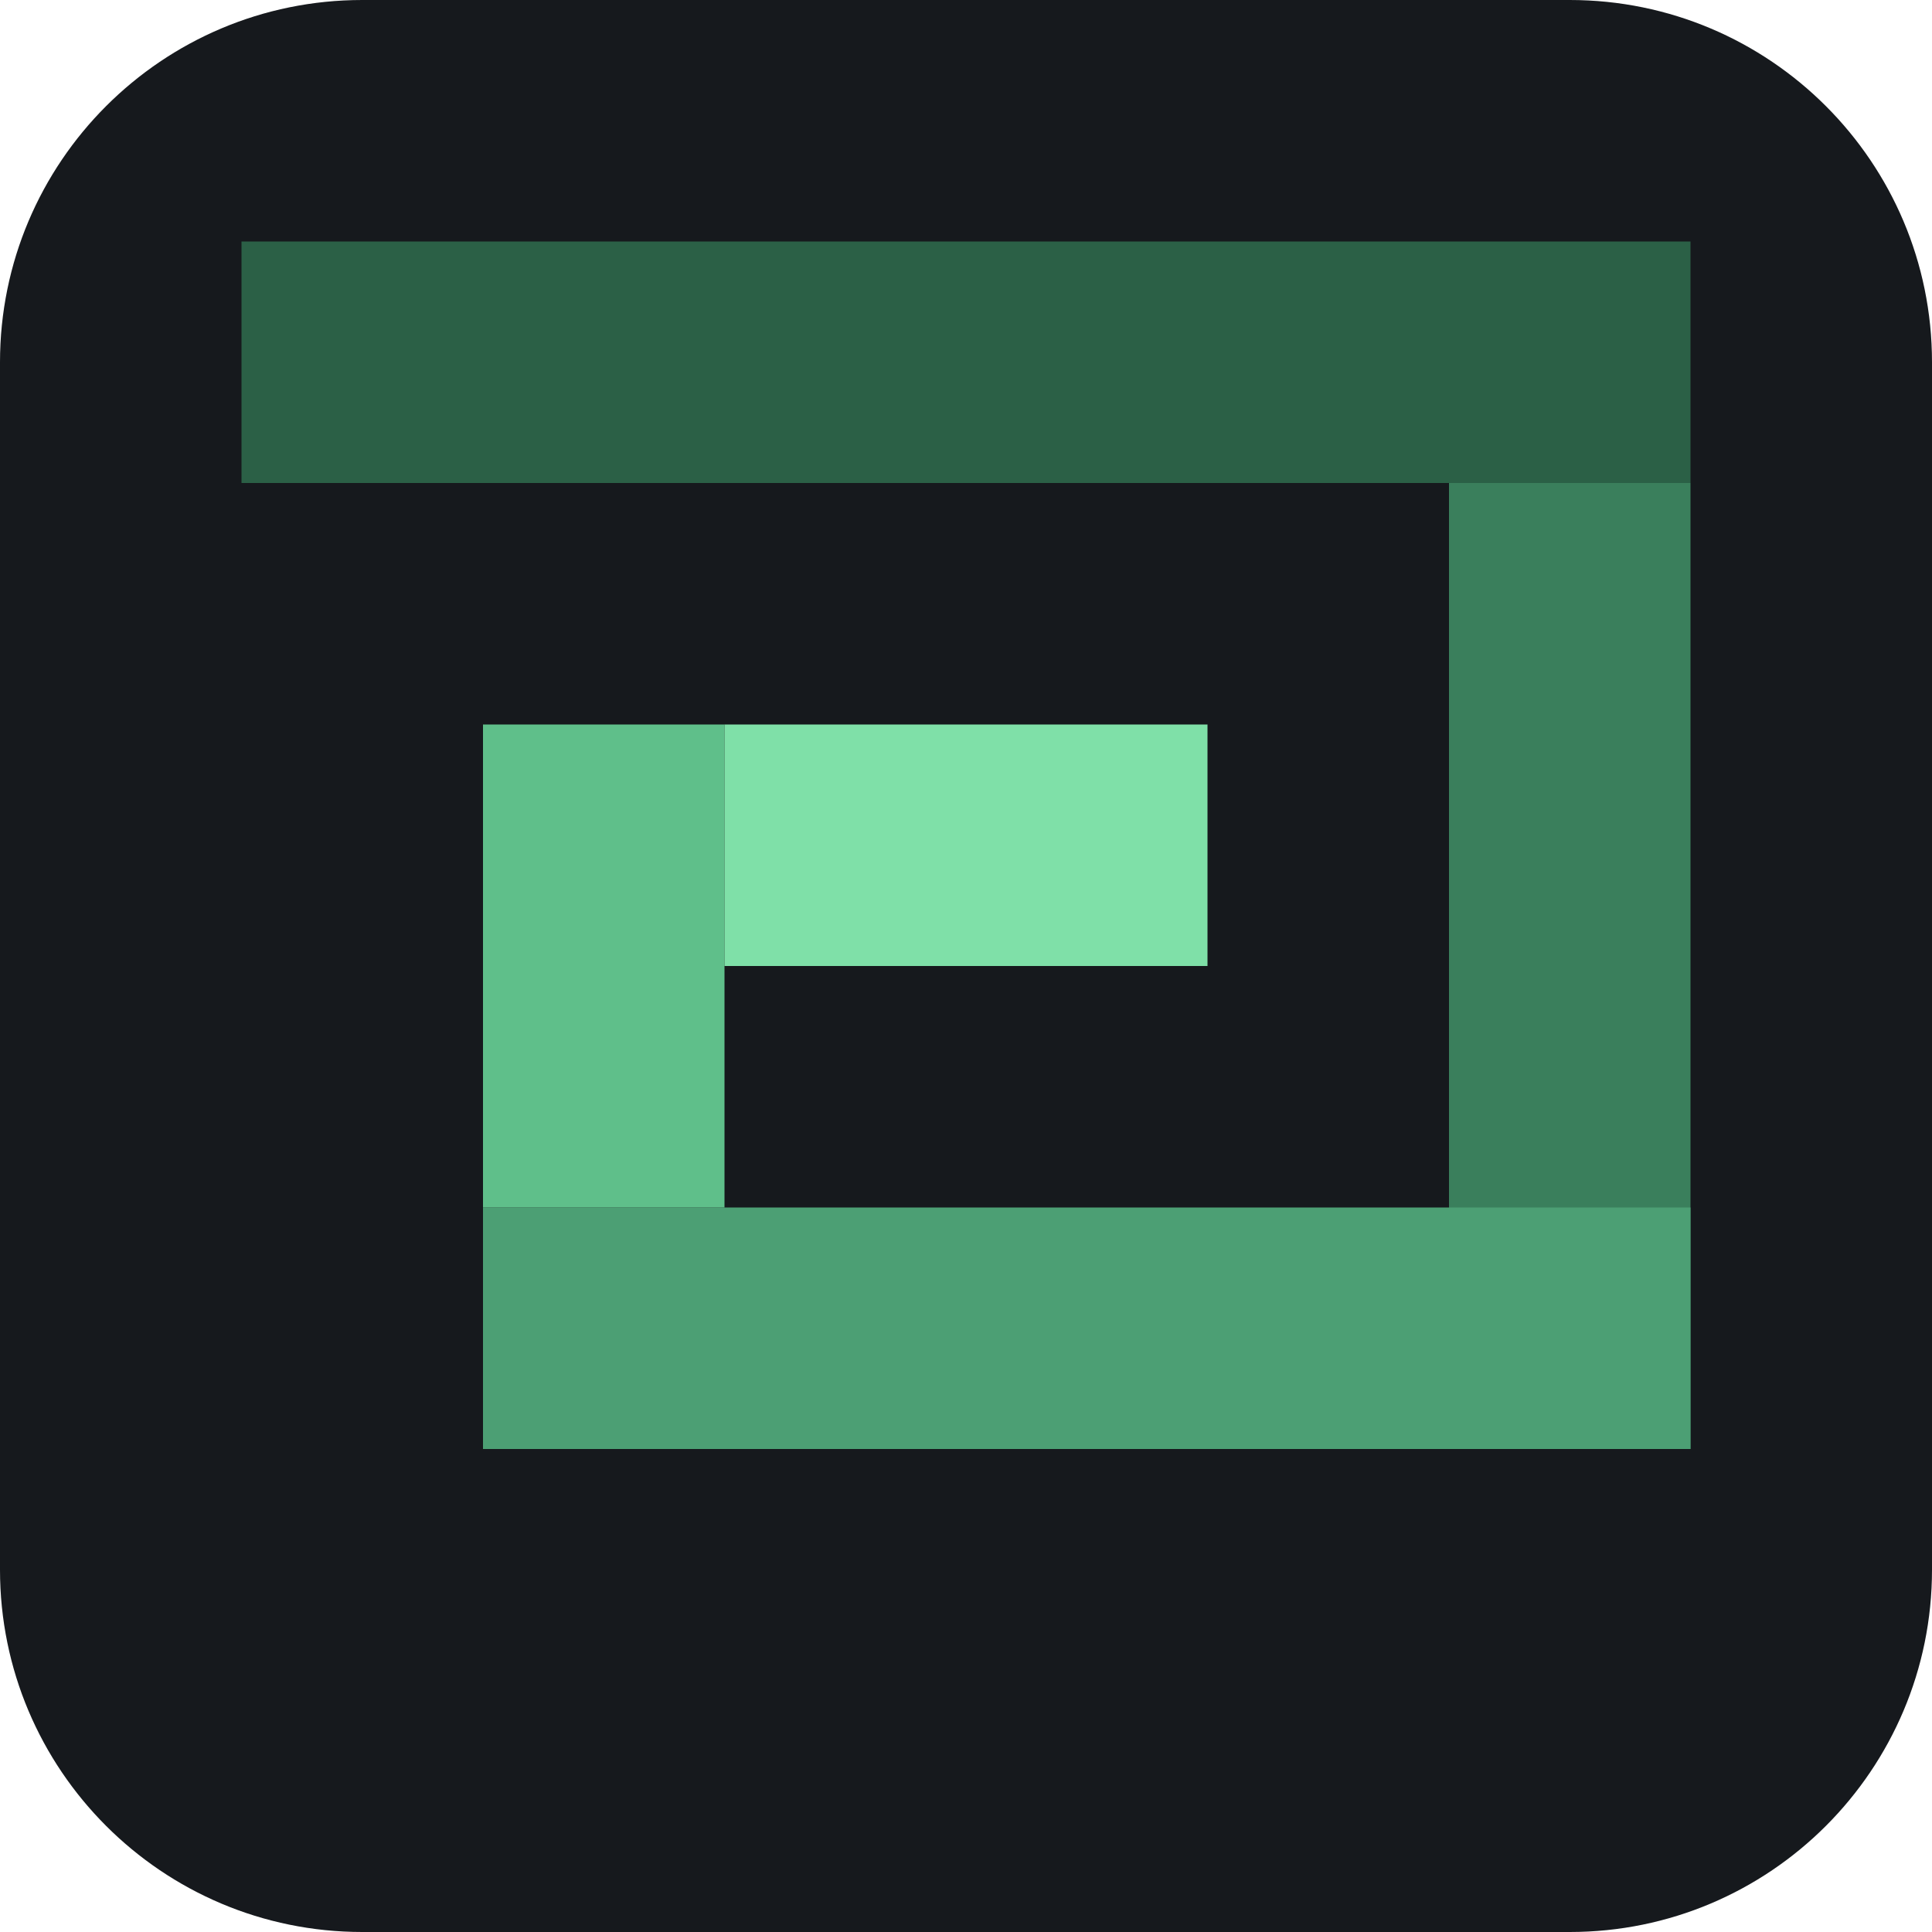
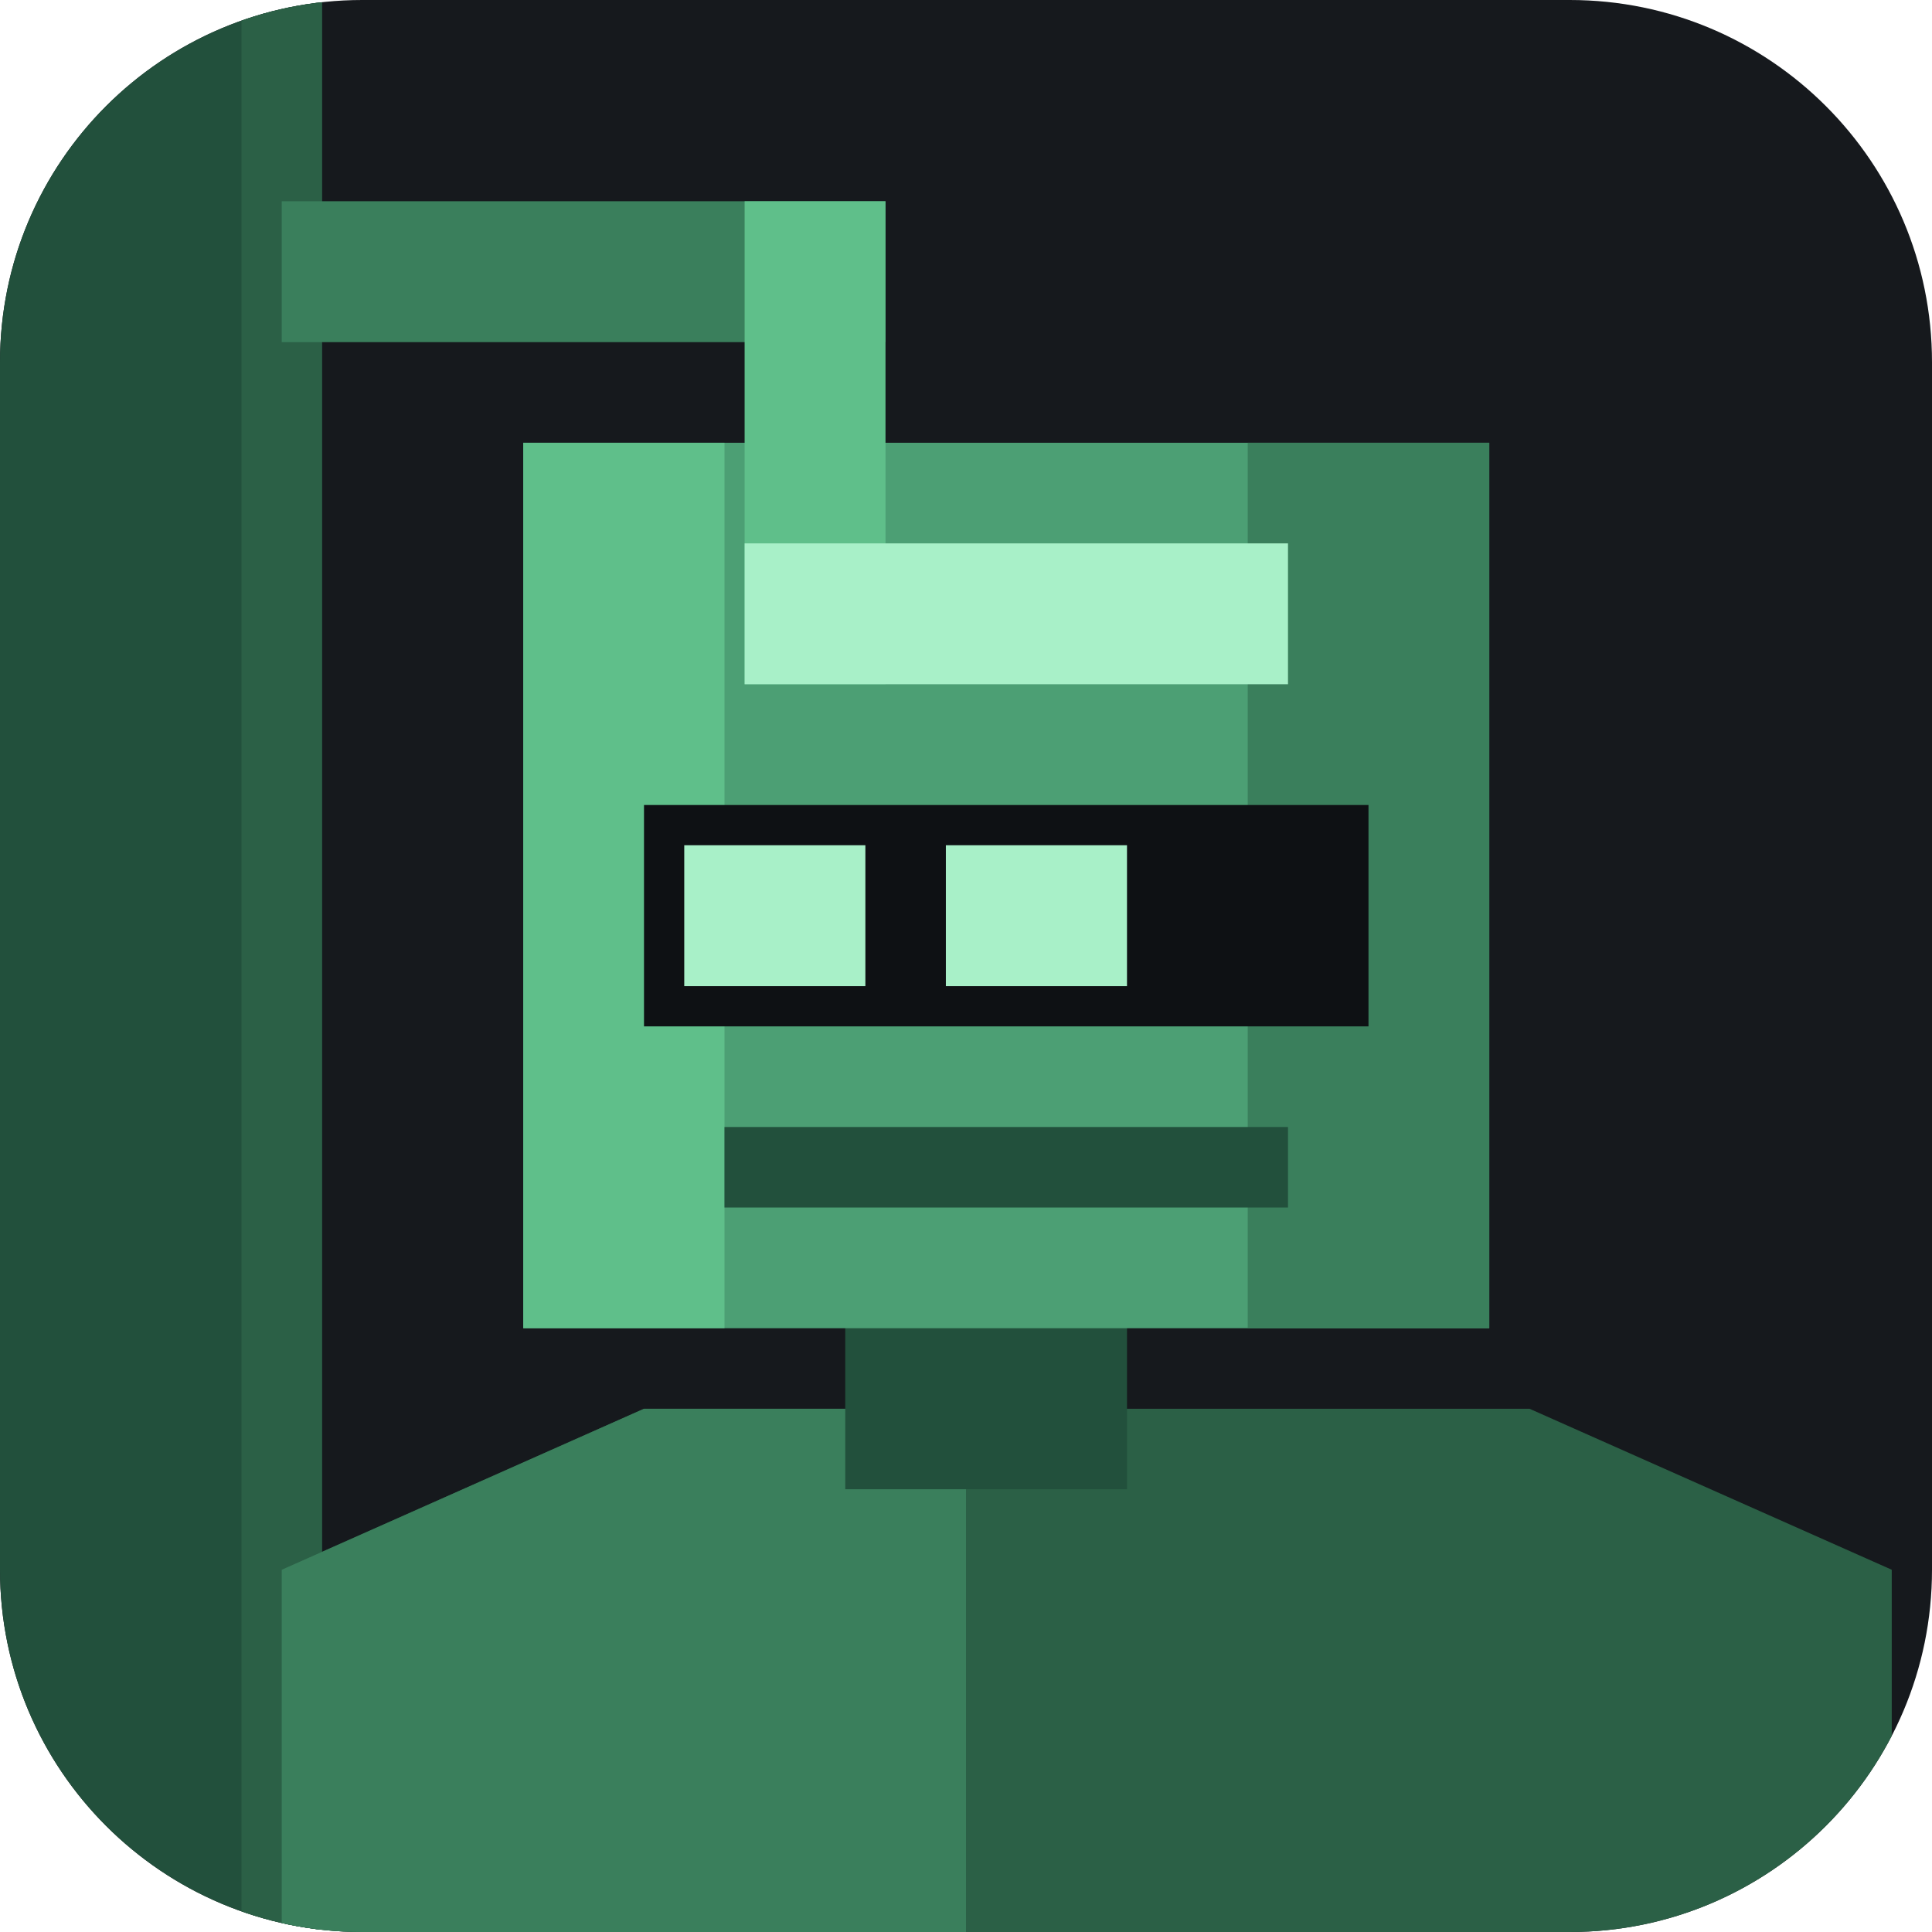
- <svg xmlns="http://www.w3.org/2000/svg" viewBox="0 0 32 32" role="img" aria-label="Wall Hugger">
-   <rect width="32" height="32" rx="6" fill="#16191d" />
-   <rect x="4" y="4" width="24" height="4" fill="#2b6046" />
-   <rect x="24" y="8" width="4" height="16" fill="#3a7f5c" />
-   <rect x="8" y="20" width="20" height="4" fill="#4c9f74" />
-   <rect x="8" y="12" width="4" height="8" fill="#5fbf8a" />
-   <rect x="12" y="12" width="8" height="4" fill="#7fe0a8" />
+ <svg xmlns="http://www.w3.org/2000/svg" viewBox="0 0 96 96" role="img" aria-label="Wall Hugger">
+   <defs>
+     <clipPath id="tile">
+       <rect width="96" height="96" rx="18" />
+     </clipPath>
+   </defs>
+   <rect width="96" height="96" rx="18" fill="#16191d" />
+   <g clip-path="url(#tile)">
+     <rect x="0" y="0" width="16" height="96" fill="#22503c" />
+     <rect x="12" y="0" width="4" height="96" fill="#2b6046" />
+     <path d="M14 96V78l18-8h44l18 8v18z" fill="#2b6046" />
+     <path d="M14 96V78l18-8h16v26z" fill="#3a7f5c" />
+     <rect x="42" y="60" width="14" height="14" fill="#22503c" />
+     <rect x="26" y="22" width="48" height="44" fill="#4c9f74" />
+     <rect x="26" y="22" width="10" height="44" fill="#5fbf8a" />
+     <rect x="62" y="22" width="12" height="44" fill="#3a7f5c" />
+     <rect x="14" y="10" width="30" height="7" fill="#3a7f5c" />
+     <rect x="37" y="10" width="7" height="24" fill="#5fbf8a" />
+     <rect x="37" y="27" width="27" height="7" fill="#a8f0c8" />
+     <rect x="32" y="40" width="36" height="11" fill="#0e1114" />
+     <rect x="34" y="42" width="9" height="7" fill="#a8f0c8" />
+     <rect x="47" y="42" width="9" height="7" fill="#a8f0c8" />
+     <rect x="36" y="56" width="28" height="4" fill="#22503c" />
+   </g>
</svg>
